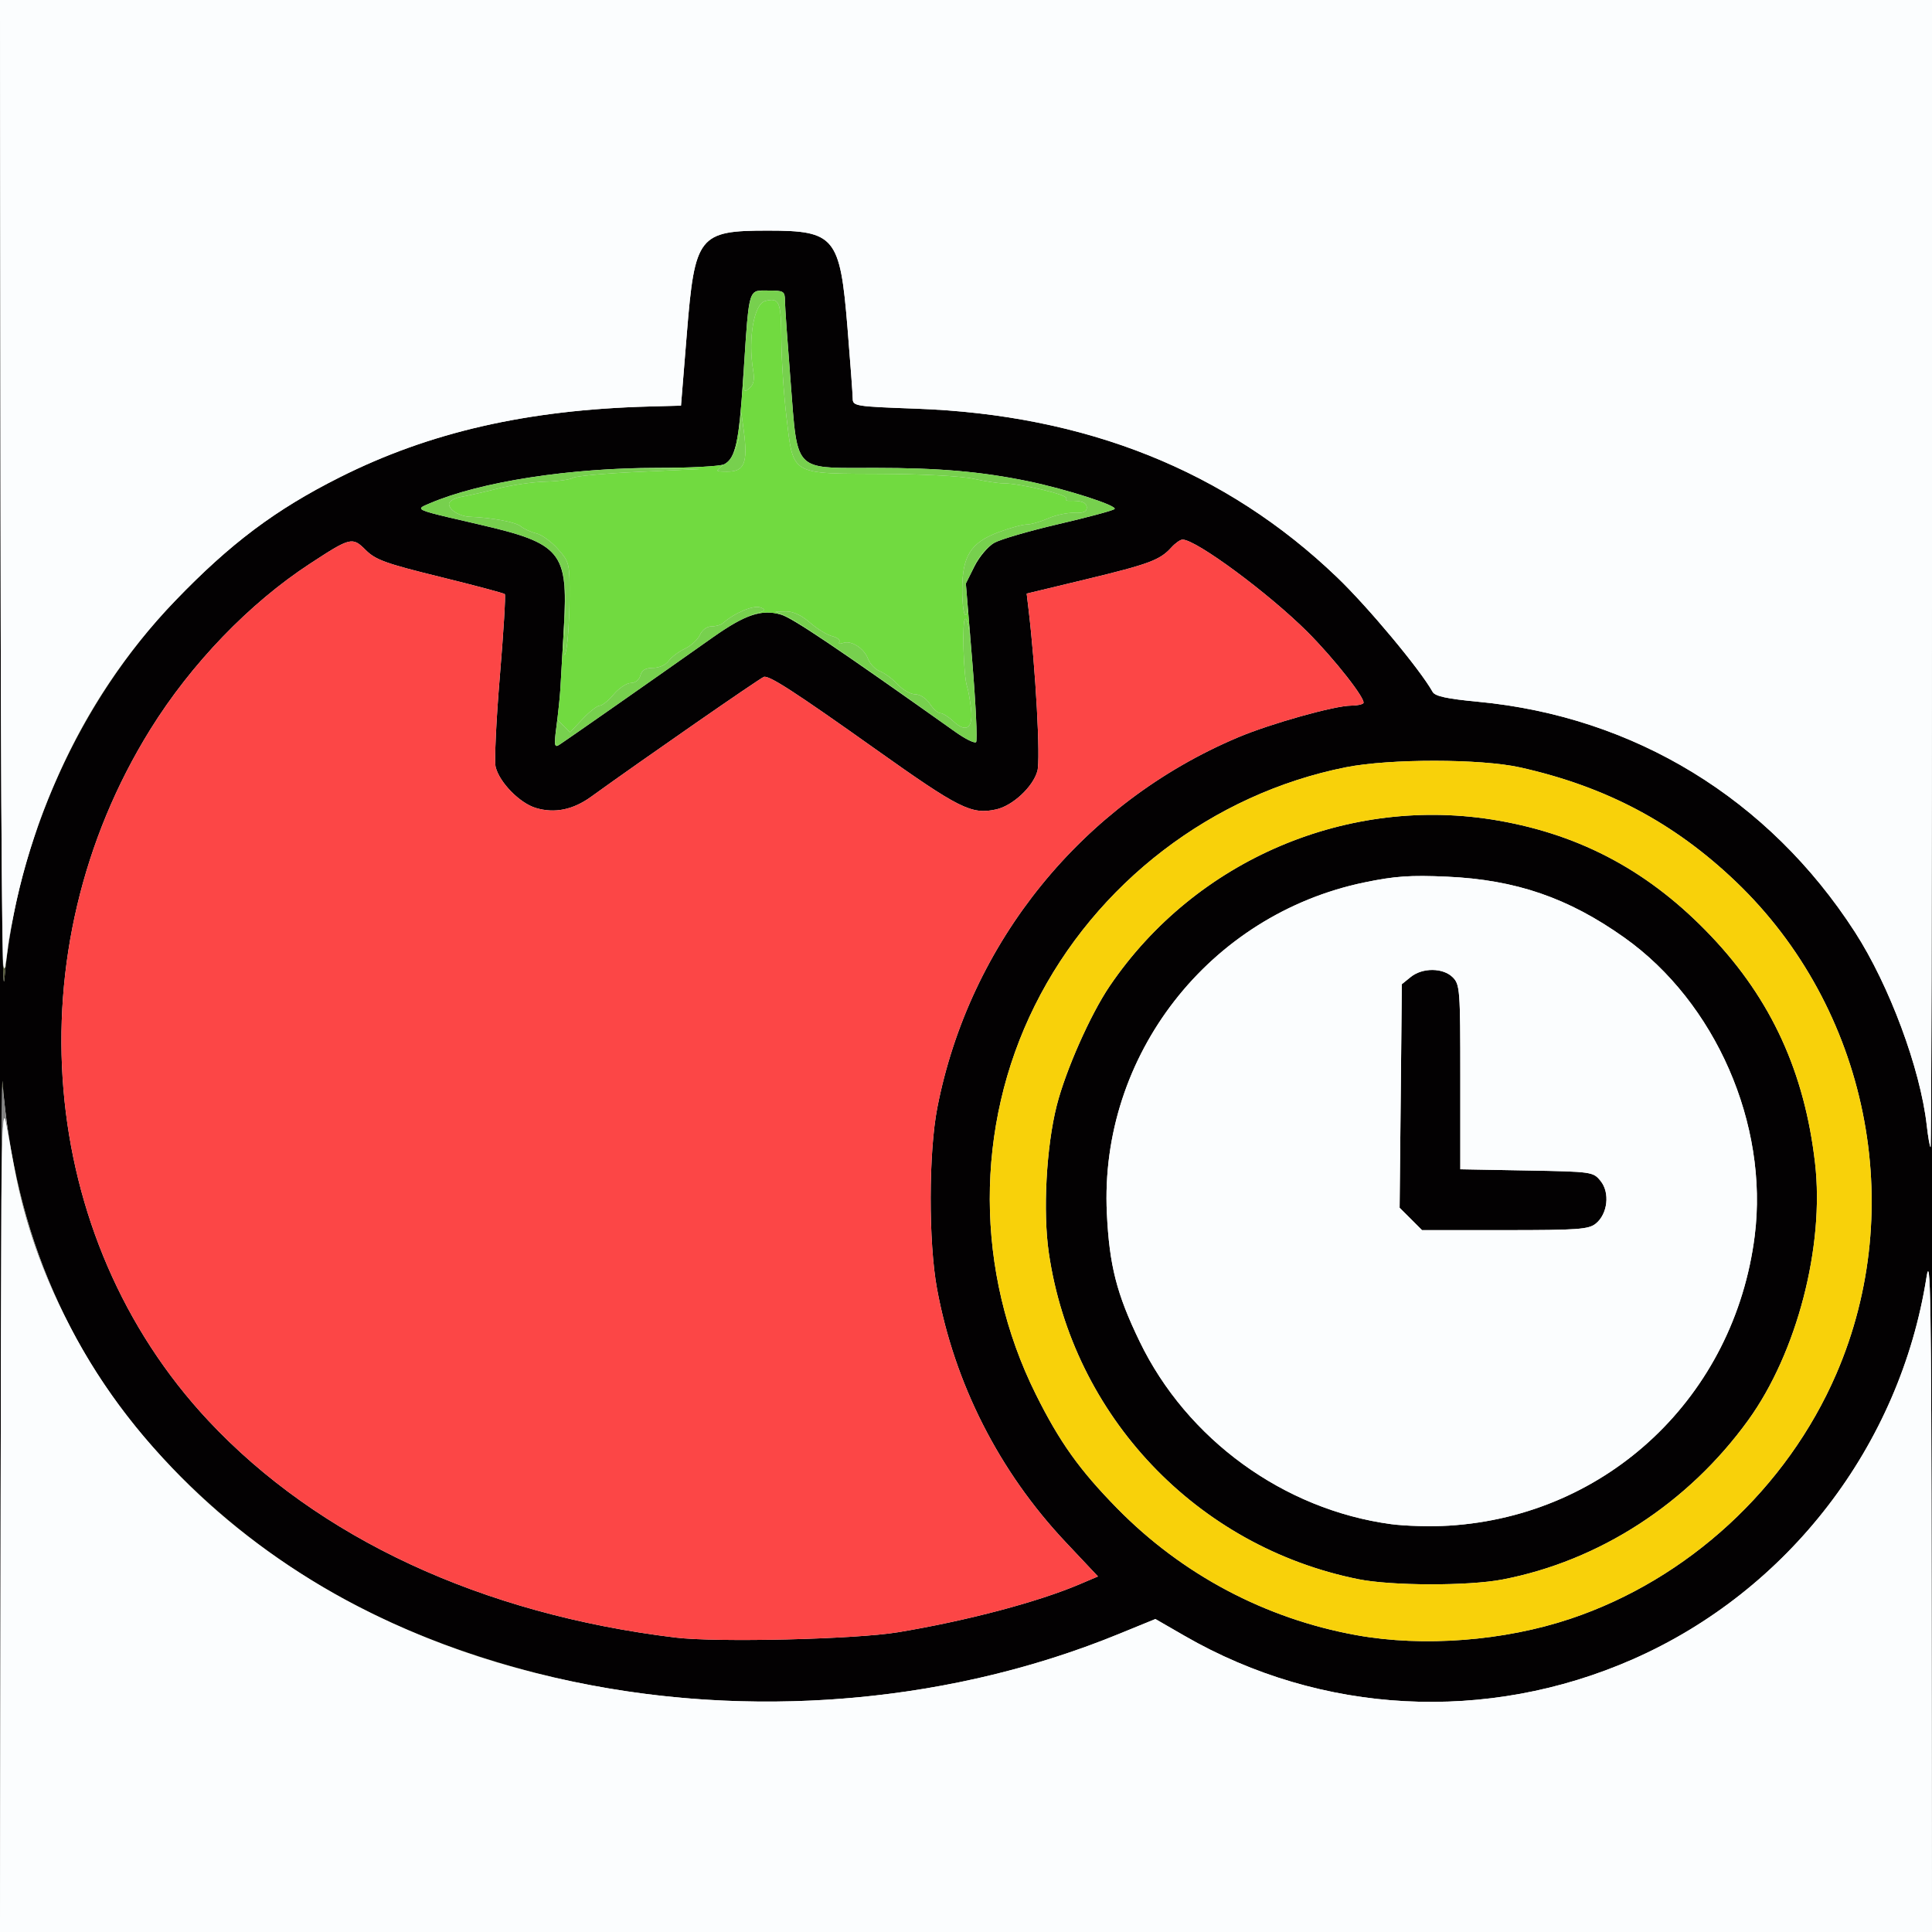
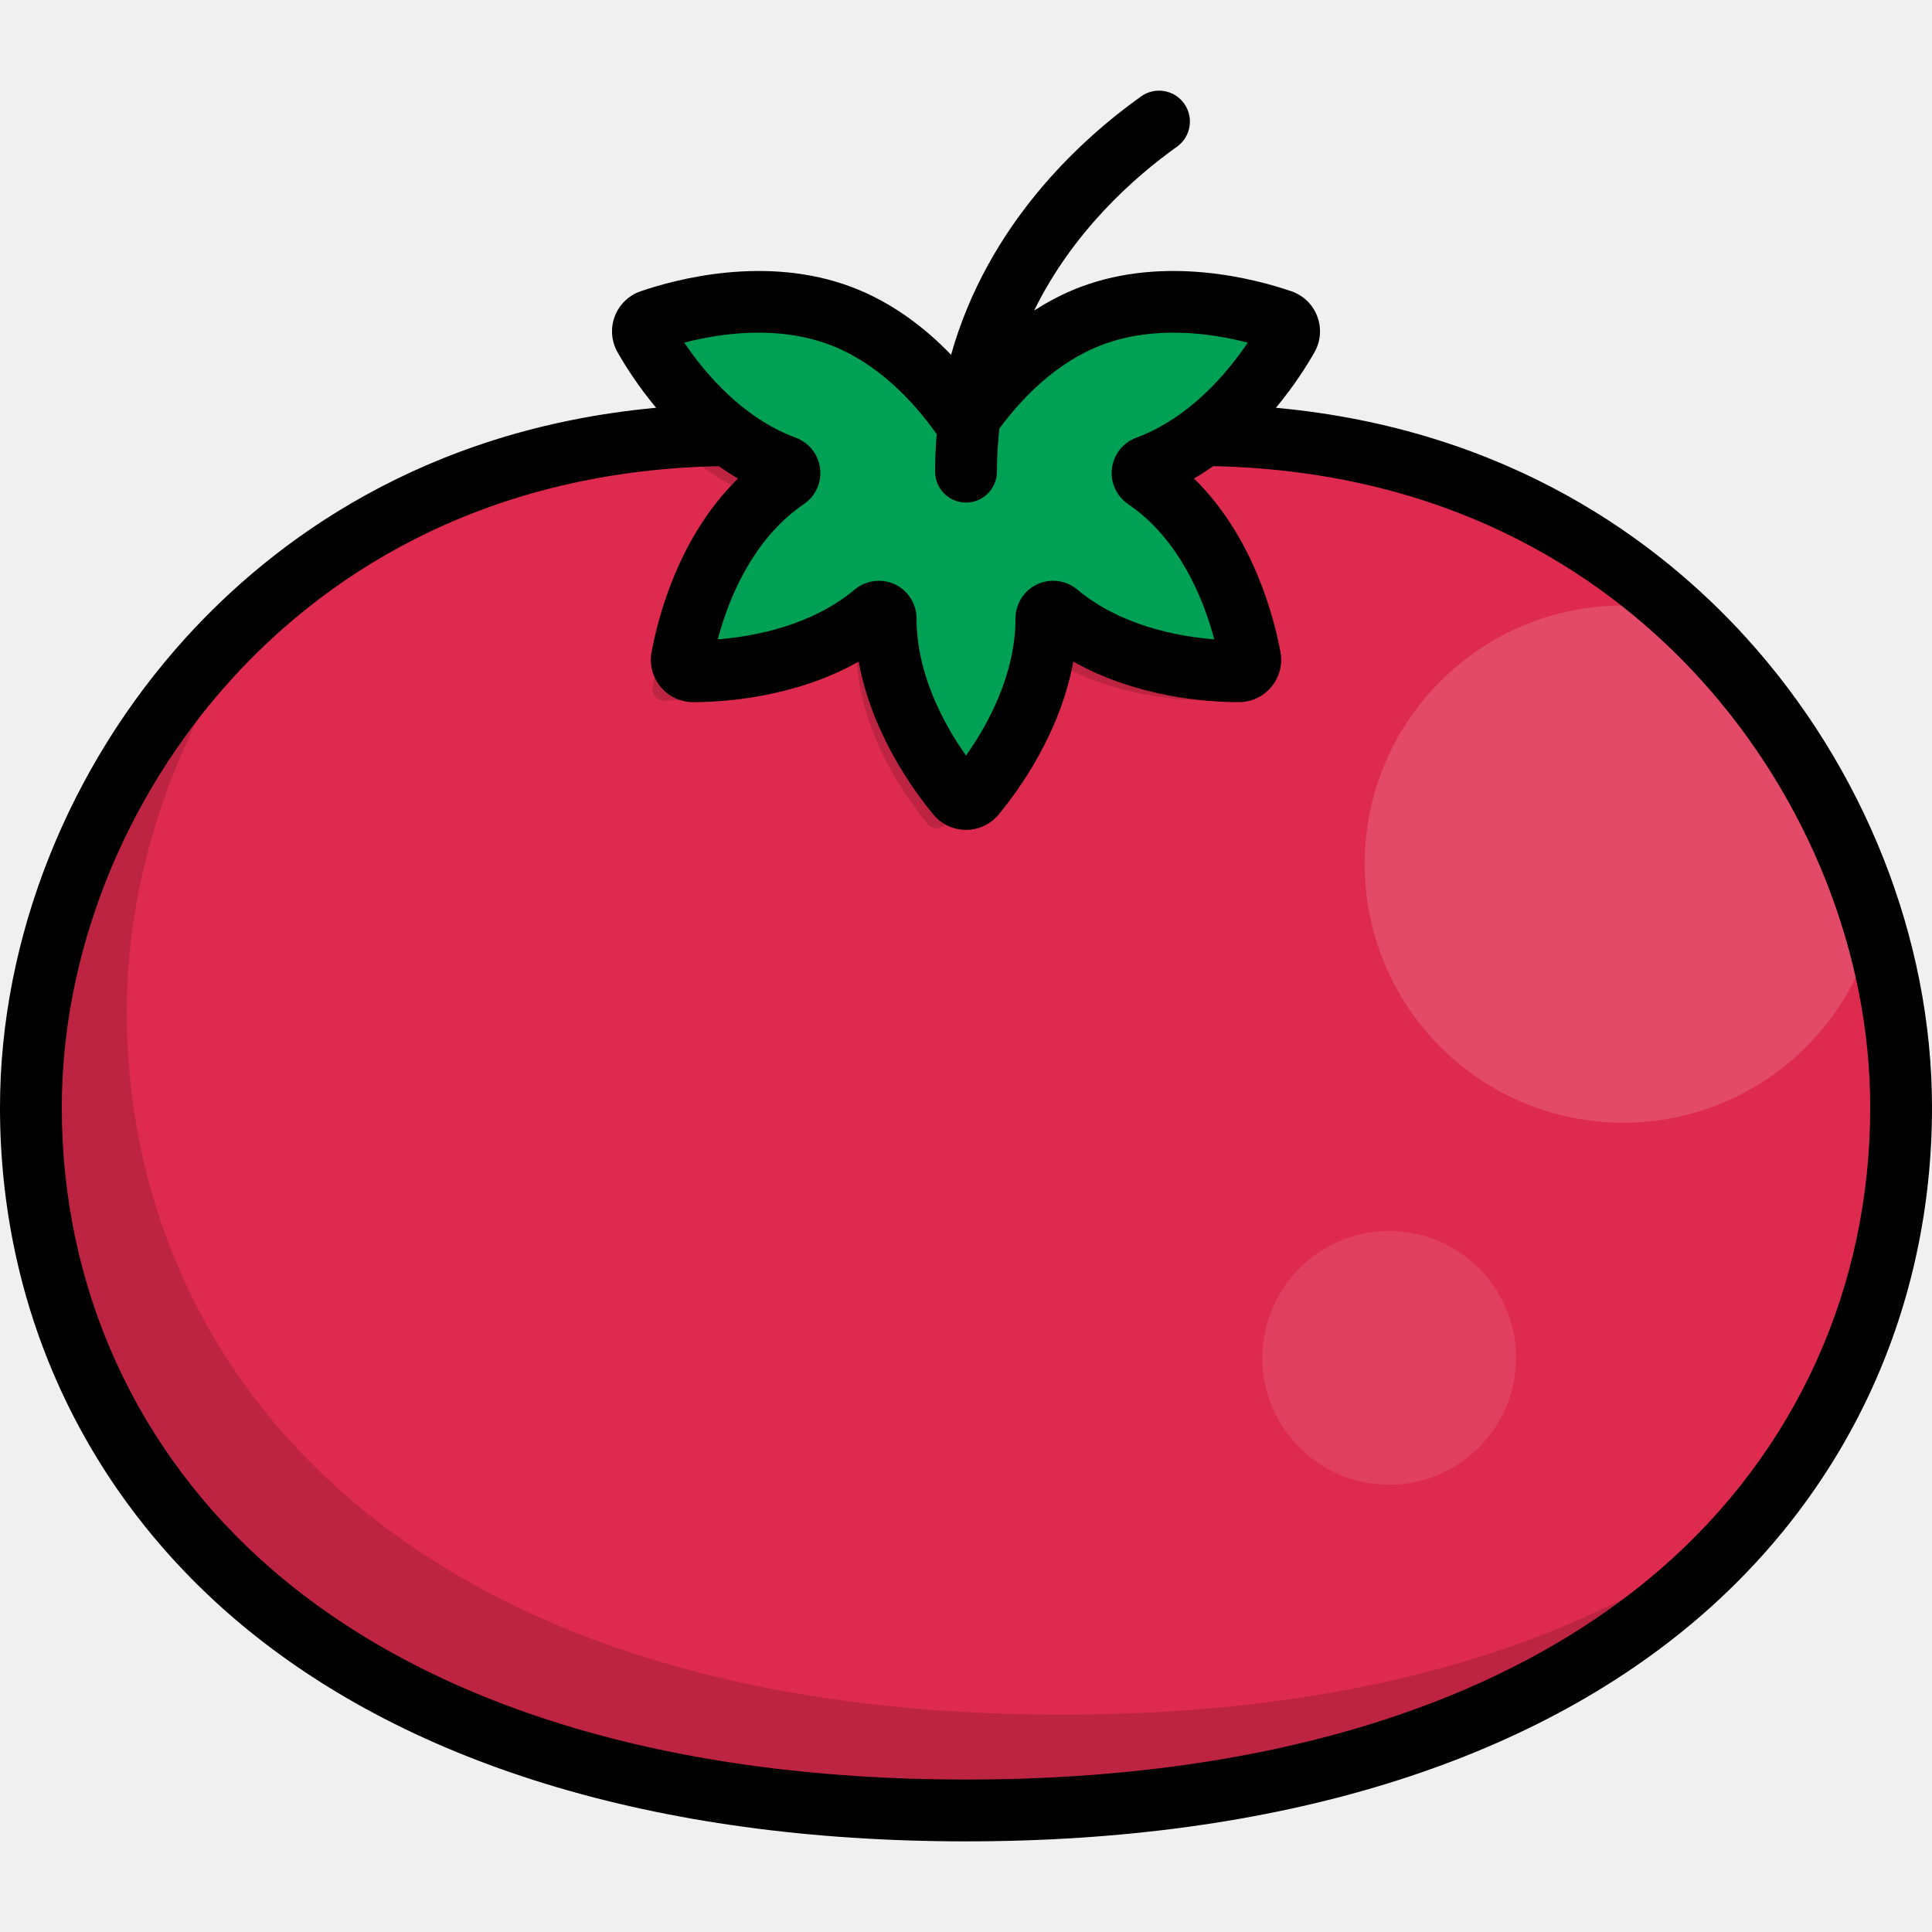
- <svg xmlns="http://www.w3.org/2000/svg" width="512" height="512" viewBox="0 0 512 512">
+ <svg xmlns="http://www.w3.org/2000/svg" height="800px" width="800px" version="1.1" id="Layer_1" viewBox="0 0 512 512" xml:space="preserve">
+   <path style="fill:#DE2A4E;" d="M256,479.793c174.671,0,247.812-91.981,247.812-186.324S416.914,84.975,256,122.646  C95.086,84.975,8.188,199.126,8.188,293.468S81.329,479.793,256,479.793z" />
+   <path style="opacity:0.15;enable-background:new    ;" d="M323.511,182.082c-1.57-8.506-7.095-30.61-23.726-44.48  c-1.301-1.085-2.641-2.089-4.008-3.024c-1.191-0.814-0.937-2.628,0.417-3.129c0.096-0.036,0.191-0.071,0.287-0.107  c9.551-3.613,17.365-9.765,23.407-16.048c-19.788-0.269-41.094,2.015-63.889,7.351c-28.613-6.698-54.871-8.576-78.73-6.638  c5.942,6.03,13.519,11.858,22.708,15.335c0.096,0.036,0.191,0.072,0.287,0.107c1.354,0.501,1.609,2.314,0.417,3.129  c-1.367,0.934-2.706,1.94-4.008,3.024c-16.633,13.87-22.158,35.973-23.727,44.48c-0.344,1.865,1.092,3.587,2.988,3.584  c8.65-0.015,31.387-1.48,48.019-15.35c0.011-0.009,0.022-0.019,0.034-0.027c1.18-0.986,2.945-0.159,2.943,1.378v0.044  c0,21.657,13.437,40.056,18.966,46.709c1.212,1.458,3.454,1.458,4.666,0c5.528-6.654,18.966-25.053,18.966-46.709v-0.044  c-0.002-1.538,1.763-2.363,2.943-1.378c0.011,0.009,0.022,0.019,0.033,0.027c16.633,13.87,39.369,15.335,48.019,15.35  C322.419,185.669,323.856,183.948,323.511,182.082z" />
+   <path style="opacity:0.15;enable-background:new    ;" d="M281.398,454.395c-174.671,0-247.812-91.981-247.812-186.324  c0-37.798,13.962-78.768,41.032-111.887C30.913,191.836,8.188,245.236,8.188,293.468c0,94.343,73.142,186.324,247.812,186.324  c104.555,0,172.719-32.963,210.606-79.656C426.412,432.942,365.746,454.395,281.398,454.395z" />
+   <path style="fill:#00A155;" d="M307.557,129.829c-1.3-1.085-2.64-2.089-4.008-3.024c-1.192-0.814-0.937-2.628,0.417-3.129  c0.096-0.036,0.191-0.071,0.287-0.107c20.255-7.664,32.709-26.742,36.976-34.266c0.936-1.65,0.142-3.747-1.651-4.363  c-8.179-2.817-30.143-8.872-50.398-1.208c-14.782,5.593-25.408,17.264-31.729,26.088c-0.715,0.998-2.183,0.998-2.897,0  c-6.322-8.824-16.948-20.495-31.729-26.088c-20.255-7.664-42.219-1.607-50.398,1.208c-1.794,0.617-2.586,2.714-1.651,4.363  c4.266,7.525,16.72,26.603,36.976,34.266c0.096,0.036,0.191,0.072,0.287,0.107c1.354,0.501,1.609,2.314,0.417,3.129  c-1.367,0.934-2.706,1.94-4.008,3.024c-16.633,13.87-22.158,35.973-23.727,44.48c-0.344,1.865,1.092,3.587,2.988,3.584  c8.65-0.015,31.387-1.48,48.019-15.35c0.011-0.009,0.022-0.019,0.033-0.027c1.18-0.986,2.945-0.159,2.943,1.378  c0,0.014,0,0.028,0,0.044c0,21.657,13.437,40.056,18.964,46.709c1.212,1.458,3.454,1.458,4.666,0  c5.528-6.654,18.966-25.053,18.966-46.709c0-0.014,0-0.028,0-0.044c-0.001-1.538,1.763-2.365,2.943-1.378  c0.011,0.009,0.022,0.019,0.033,0.027c16.633,13.87,39.369,15.334,48.019,15.35c1.896,0.003,3.332-1.718,2.988-3.584  C329.715,165.802,324.19,143.699,307.557,129.829z" />
  <g>
-     <path d="M 510.60 298.15 C510.96,301.37 511.43,304.00 511.63,304.00 C511.83,304.00 512.00,235.60 512.00,152.00 L 512.00 512.00 L 511.90 421.25 C511.82,344.42 511.61,331.73 510.54,338.50 C503.51,383.09 473.93,421.58 432.78,439.70 C394.07,456.73 350.21,454.44 313.91,433.51 L 306.19 429.06 L 296.35 433.08 C248.84,452.51 192.86,456.28 142.36,443.45 C102.86,433.42 71.09,415.51 45.41,388.79 C18.71,361.03 3.76,326.85 0.64,286.50 C0.64,286.45 0.64,286.43 0.63,286.43 C0.47,286.43 0.26,335.48 0.17,397.25 L 0.00 512.00 L 0.00 0.00 L 0.14 134.75 C0.22,219.65 0.60,265.82 1.15,259.56 C4.41,222.50 21.09,185.52 46.40,159.23 C61.05,144.00 73.00,135.04 90.08,126.46 C113.86,114.52 139.75,108.60 171.99,107.73 L 180.47 107.50 L 182.03 88.26 C184.12,62.44 185.17,61.11 203.50,61.11 C221.26,61.11 222.63,62.78 224.59,86.78 C225.34,95.98 225.97,104.44 225.98,105.60 C226.00,107.62 226.61,107.72 242.75,108.30 C287.84,109.93 324.91,124.77 354.32,152.97 C362.55,160.86 376.29,177.34 379.67,183.37 C380.31,184.51 383.46,185.19 391.68,185.97 C433.09,189.88 468.76,211.66 491.57,246.99 C500.70,261.13 508.90,283.18 510.60,298.15 ZM 179.00 433.97 C190.07,435.31 226.76,434.43 238.00,432.56 C256.37,429.50 275.13,424.53 286.23,419.79 L 290.97 417.77 L 282.39 408.66 C264.75,389.92 252.96,366.69 248.32,341.55 C246.04,329.21 246.08,305.49 248.39,293.58 C256.92,249.72 286.92,212.77 328.11,195.40 C336.70,191.77 353.71,187.00 358.04,187.00 C359.48,187.00 360.95,186.72 361.29,186.37 C362.17,185.50 353.71,174.69 346.51,167.49 C336.29,157.27 316.99,143.00 313.39,143.00 C312.79,143.00 311.45,143.95 310.41,145.10 C307.40,148.43 304.51,149.50 287.79,153.53 L 272.08 157.31 L 272.57 161.40 C274.47,177.36 275.78,201.21 274.92,204.33 C273.76,208.52 268.37,213.54 264.00,214.50 C257.45,215.94 254.31,214.37 232.00,198.52 C210.66,183.36 203.74,178.88 202.42,179.39 C201.18,179.87 170.22,201.35 156.63,211.16 C151.84,214.62 146.97,215.61 142.00,214.12 C137.74,212.84 132.39,207.39 131.35,203.27 C130.98,201.79 131.48,190.98 132.46,179.25 C133.44,167.52 134.04,157.70 133.78,157.45 C133.52,157.19 125.80,155.14 116.63,152.88 C102.21,149.34 99.53,148.37 96.91,145.76 C93.38,142.23 92.92,142.34 82.11,149.41 C66.07,159.89 50.64,175.92 39.83,193.32 C3.39,252.00 9.77,327.91 55.21,376.48 C84.36,407.63 127.66,427.74 179.00,433.97 ZM 359.50 433.34 C377.18,436.53 398.59,434.89 416.21,428.98 C447.29,418.57 473.54,394.39 486.63,364.11 C505.77,319.85 495.00,267.06 460.01,233.63 C443.67,218.03 425.57,208.44 402.84,203.37 C392.41,201.05 368.28,201.03 356.69,203.33 C321.28,210.38 290.37,234.06 274.23,266.50 C258.23,298.67 258.33,336.99 274.50,369.50 C280.79,382.14 286.05,389.52 296.05,399.72 C313.28,417.28 335.35,428.98 359.50,433.34 ZM 398.16 418.59 C389.16,420.32 368.81,420.28 360.00,418.51 C317.14,409.91 284.27,375.27 277.95,332.05 C276.35,321.11 277.27,303.95 280.04,293.00 C282.41,283.66 288.97,268.85 294.08,261.32 C316.83,227.79 357.41,210.51 397.12,217.47 C419.36,221.36 437.46,231.20 453.50,248.12 C469.43,264.92 478.25,284.19 481.01,308.25 C483.54,330.27 476.21,358.48 463.32,376.33 C447.37,398.41 423.87,413.65 398.16,418.59 ZM 368.62 403.91 C372.40,404.42 379.33,404.61 384.00,404.31 C426.19,401.69 459.67,369.94 465.02,327.50 C468.74,297.94 454.62,265.63 430.50,248.50 C415.65,237.94 401.72,233.15 383.50,232.33 C373.74,231.89 369.65,232.18 361.59,233.85 C320.42,242.39 291.32,279.76 293.33,321.50 C293.99,335.36 295.92,342.90 302.01,355.50 C314.54,381.43 340.17,400.06 368.62,403.91 ZM 147.48 192.41 C146.82,197.36 146.92,198.17 148.09,197.45 C149.42,196.64 172.58,180.44 188.81,168.97 C197.53,162.81 201.90,161.35 207.03,162.89 C210.09,163.81 221.94,171.78 253.23,194.00 C255.84,195.85 258.28,197.05 258.67,196.67 C259.05,196.28 258.60,186.67 257.66,175.30 L 255.96 154.64 L 258.23 150.09 C259.49,147.57 261.84,144.78 263.50,143.85 C265.15,142.92 272.80,140.69 280.50,138.90 C288.20,137.11 294.89,135.31 295.36,134.91 C296.36,134.06 282.60,129.63 272.50,127.54 C260.03,124.97 248.89,124.00 231.95,124.00 C230.68,124.00 229.48,124.01 228.36,124.01 C220.15,124.04 215.88,124.06 213.50,121.95 C210.60,119.38 210.51,113.64 209.50,100.91 C208.70,90.79 208.03,81.26 208.02,79.75 C208.00,77.16 207.73,77.00 203.55,77.00 C203.29,77.00 203.04,77.00 202.81,76.99 C201.67,76.98 200.82,76.97 200.18,77.32 C198.25,78.38 198.11,82.70 196.97,100.00 C195.85,117.23 194.92,121.43 191.93,123.04 C190.94,123.57 182.92,124.00 174.12,124.00 C150.92,124.00 127.26,127.68 114.00,133.35 C112.60,133.95 111.60,134.32 111.59,134.71 C111.58,135.43 114.94,136.21 125.33,138.60 C125.97,138.75 126.63,138.91 127.33,139.07 C148.63,143.99 150.58,146.35 149.46,165.85 C149.06,172.77 148.63,180.25 148.51,182.47 C148.38,184.69 147.92,189.16 147.48,192.41 ZM 422.92 324.25 C421.02,325.80 418.25,326.00 398.81,326.00 L 376.85 326.00 L 373.88 323.03 L 370.91 320.07 L 371.21 290.44 L 371.50 260.82 L 373.86 258.91 C376.97,256.39 382.44,256.44 385.00,259.00 C386.89,260.89 387.00,262.33 387.00,285.44 L 387.00 309.87 L 404.59 310.19 C421.93,310.50 422.21,310.54 424.18,312.98 C426.69,316.07 426.06,321.69 422.92,324.25 Z" fill="rgb(3,1,2)" />
-     <path d="M 41.20 384.25 C42.57,385.79 43.97,387.30 45.41,388.79 C71.09,415.51 102.86,433.42 142.36,443.45 C147.09,444.65 151.88,445.71 156.70,446.62 C129.78,441.61 104.23,432.20 82.15,418.54 C66.42,408.81 52.68,397.25 41.20,384.25 ZM 11.51 214.98 C19.42,193.90 31.17,175.05 46.40,159.23 C31.41,174.80 19.45,194.12 11.51,214.98 ZM 0.74 253.16 C0.94,257.63 1.21,257.40 1.57,254.74 C1.83,252.85 2.11,250.97 2.42,249.10 C1.88,252.58 1.46,256.07 1.15,259.56 C1.00,261.28 0.86,259.05 0.74,253.16 ZM 2.74 303.65 C4.91,316.45 8.39,328.56 13.16,339.98 C8.26,328.39 4.75,316.23 2.74,303.65 ZM 0.56 289.53 C0.58,287.50 0.61,286.43 0.63,286.43 C0.64,286.43 0.64,286.45 0.64,286.50 C0.77,288.15 0.92,289.80 1.09,291.43 C0.88,289.83 0.71,288.59 0.63,288.00 C0.62,287.98 0.62,287.97 0.62,287.97 C0.60,287.97 0.58,288.50 0.56,289.53 Z" fill="rgb(74,78,47)" />
-     <path d="M 149.67 164.91 C149.29,172.76 149.40,175.21 150.00,172.50 C150.49,170.30 150.91,164.13 150.94,158.78 C151.00,149.30 150.93,148.98 147.89,145.53 C146.18,143.58 143.59,141.70 142.14,141.36 C140.69,141.01 138.82,140.16 138.00,139.47 C136.68,138.36 130.24,137.16 124.59,136.96 C121.84,136.87 119.00,135.15 119.00,133.57 C119.00,132.82 120.45,131.97 122.25,131.67 C124.04,131.36 128.43,130.37 132.00,129.46 C135.57,128.54 141.20,127.73 144.50,127.64 C147.80,127.56 151.10,127.11 151.84,126.63 C152.58,126.15 160.46,125.44 169.34,125.04 L 185.50 124.31 L 171.80 124.16 C168.00,124.11 164.07,124.21 160.10,124.44 C164.73,124.15 169.43,124.00 174.12,124.00 C182.61,124.00 190.36,123.60 191.79,123.10 C191.74,123.14 191.69,123.18 191.63,123.23 C189.51,124.95 189.51,124.96 192.71,124.98 C197.26,125.01 198.21,122.71 197.13,114.31 C196.31,107.91 196.25,107.79 196.13,112.32 C196.03,115.82 195.49,118.30 194.27,120.30 C195.54,117.33 196.21,111.64 196.97,100.00 C197.21,96.35 197.41,93.28 197.58,90.69 C197.53,91.57 197.47,92.50 197.41,93.48 C196.77,103.81 196.83,104.38 198.45,103.04 C199.74,101.97 200.02,100.72 199.58,98.06 C198.20,89.80 199.81,80.54 202.76,79.78 C206.54,78.80 207.00,79.88 207.06,89.83 C207.09,95.15 207.69,104.36 208.40,110.31 C209.21,117.16 209.48,120.92 211.49,122.99 C213.95,125.52 218.99,125.53 230.75,125.57 C231.56,125.57 232.40,125.57 233.28,125.58 C244.45,125.62 254.80,126.17 258.00,126.88 C261.02,127.55 264.62,128.10 266.00,128.09 C270.07,128.07 283.04,131.13 282.51,131.99 C282.24,132.42 282.58,132.75 283.26,132.73 C286.61,132.61 288.00,133.14 288.00,134.53 C288.00,135.62 287.07,136.02 284.75,135.91 C282.96,135.82 279.83,136.48 277.78,137.37 C275.74,138.27 273.17,139.00 272.07,139.00 C270.97,139.00 267.60,139.92 264.59,141.05 C257.22,143.81 255.00,147.36 255.00,156.37 C255.00,160.02 255.39,163.00 255.88,163.00 C256.27,163.00 256.47,161.73 256.40,159.99 L 257.26 170.45 C256.76,165.76 256.32,164.00 255.81,164.00 C254.89,164.00 255.31,179.23 256.30,182.00 C256.59,182.82 257.06,185.44 257.33,187.81 C257.93,193.03 256.06,194.35 252.63,191.13 C251.39,189.96 249.85,189.00 249.21,189.00 C248.57,189.00 247.31,187.88 246.41,186.50 C245.48,185.08 243.81,184.00 242.56,184.00 C241.34,184.00 239.26,182.83 237.92,181.39 C236.59,179.96 234.48,178.39 233.23,177.91 C231.98,177.43 230.54,175.93 230.03,174.58 C228.95,171.74 225.51,169.59 223.37,170.41 C222.56,170.72 222.14,170.58 222.44,170.10 C222.74,169.61 221.87,168.93 220.51,168.59 C219.15,168.25 216.51,166.63 214.64,164.99 C212.50,163.11 210.17,162.01 208.37,162.04 L 205.50 162.08 L 208.80 163.51 C211.56,164.71 232.28,178.90 248.66,190.76 C220.77,171.00 209.94,163.76 207.03,162.89 C203.91,161.96 201.07,162.13 197.37,163.79 C198.37,163.30 199.22,162.94 199.81,162.77 C202.97,161.89 203.21,161.63 201.50,160.98 C199.68,160.30 194.67,162.41 191.55,165.16 C191.03,165.62 189.67,166.00 188.54,166.00 C187.36,166.00 186.05,166.96 185.49,168.25 C184.94,169.48 183.15,171.13 181.50,171.91 C179.85,172.69 177.91,174.15 177.19,175.16 C176.45,176.20 174.66,177.00 173.06,177.00 C171.07,177.00 170.08,177.60 169.71,179.00 C169.41,180.16 168.35,181.00 167.18,181.00 C166.08,181.00 164.04,182.35 162.65,184.00 C161.27,185.65 159.59,187.00 158.93,187.00 C158.27,187.00 156.24,188.59 154.40,190.53 L 151.07 194.07 L 147.70 190.70 C148.06,187.73 148.40,184.32 148.51,182.47 C148.63,180.25 149.06,172.77 149.46,165.85 C149.95,157.29 149.85,152.04 147.79,148.41 C149.85,151.92 150.05,156.93 149.67,164.91 ZM 257.47 151.62 C258.71,148.42 260.81,145.52 263.20,144.03 C261.57,145.11 259.41,147.72 258.23,150.09 ZM 147.08 196.08 C147.23,197.38 147.57,197.74 148.19,197.39 C148.15,197.41 148.12,197.43 148.09,197.45 C147.31,197.93 147.00,197.73 147.08,196.08 ZM 140.09 126.59 C129.82,128.22 120.48,130.58 114.00,133.35 C120.58,130.54 129.72,128.21 140.09,126.59 ZM 199.69 77.70 C199.84,77.54 200.00,77.42 200.18,77.32 C200.82,76.97 201.67,76.98 202.81,76.99 C203.03,77.00 203.27,77.00 203.51,77.00 C203.45,77.00 203.38,77.00 203.32,77.00 C201.80,77.00 200.75,77.00 200.00,77.47 C199.89,77.54 199.79,77.61 199.69,77.70 ZM 258.80 195.63 C258.78,196.24 258.74,196.60 258.67,196.67 C258.64,196.69 258.60,196.71 258.56,196.72 C258.66,196.50 258.74,196.13 258.80,195.63 ZM 166.09 184.95 C173.52,179.74 181.98,173.80 188.81,168.97 C181.76,173.95 173.40,179.83 166.09,184.95 Z" fill="rgb(113,218,64)" />
-     <path d="M 257.47 151.62 L 255.96 154.64 L 256.40 159.99 C256.47,161.73 256.27,163.00 255.88,163.00 C255.39,163.00 255.00,160.02 255.00,156.37 C255.00,147.36 257.22,143.81 264.59,141.05 C267.60,139.92 270.97,139.00 272.07,139.00 C273.17,139.00 275.74,138.27 277.78,137.37 C279.83,136.48 282.96,135.82 284.75,135.91 C287.07,136.02 288.00,135.62 288.00,134.53 C288.00,133.14 286.61,132.61 283.26,132.73 C282.58,132.75 282.24,132.42 282.51,131.99 C283.04,131.13 270.07,128.07 266.00,128.09 C264.62,128.10 261.02,127.55 258.00,126.88 C254.80,126.17 244.45,125.62 233.28,125.58 C232.40,125.57 231.56,125.57 230.75,125.57 C218.99,125.53 213.95,125.52 211.49,122.99 C209.48,120.92 209.21,117.16 208.40,110.31 C207.69,104.36 207.09,95.15 207.06,89.83 C207.00,79.88 206.54,78.80 202.76,79.78 C199.81,80.54 198.20,89.80 199.58,98.06 C200.02,100.72 199.74,101.97 198.45,103.04 C196.83,104.38 196.77,103.81 197.41,93.48 C197.47,92.50 197.53,91.57 197.58,90.69 C198.17,82.15 198.56,78.91 199.69,77.70 C199.79,77.61 199.89,77.54 200.00,77.47 C200.75,77.00 201.80,77.00 203.32,77.00 C203.38,77.00 203.45,77.00 203.51,77.00 L 203.55 77.00 C207.73,77.00 208.00,77.16 208.02,79.75 C208.03,81.26 208.70,90.79 209.50,100.91 C210.51,113.64 210.60,119.38 213.50,121.95 C215.88,124.06 220.15,124.04 228.36,124.01 C229.48,124.01 230.68,124.00 231.95,124.00 C248.89,124.00 260.03,124.97 272.50,127.54 C282.60,129.63 296.36,134.06 295.36,134.91 C294.89,135.31 288.20,137.11 280.50,138.90 C272.80,140.69 265.15,142.92 263.50,143.85 C263.40,143.90 263.30,143.96 263.20,144.03 C260.81,145.52 258.71,148.42 257.47,151.62 ZM 149.67 164.91 C150.05,156.93 149.85,151.92 147.79,148.41 C145.14,143.78 139.28,141.83 127.33,139.07 C126.63,138.91 125.97,138.75 125.33,138.60 C114.94,136.21 111.58,135.43 111.59,134.71 C111.60,134.32 112.60,133.95 114.00,133.35 C120.48,130.58 129.82,128.22 140.09,126.59 L 140.09 126.59 C146.40,125.60 153.17,124.86 160.10,124.44 C164.07,124.21 168.00,124.11 171.80,124.16 L 185.50 124.31 L 169.34 125.04 C160.46,125.44 152.58,126.15 151.84,126.63 C151.10,127.11 147.80,127.56 144.50,127.64 C141.20,127.73 135.57,128.54 132.00,129.46 C128.43,130.37 124.04,131.36 122.25,131.67 C120.45,131.97 119.00,132.82 119.00,133.57 C119.00,135.15 121.84,136.87 124.59,136.96 C130.24,137.16 136.68,138.36 138.00,139.47 C138.82,140.16 140.69,141.01 142.14,141.36 C143.59,141.70 146.18,143.58 147.89,145.53 C150.93,148.98 151.00,149.30 150.94,158.78 C150.91,164.13 150.49,170.30 150.00,172.50 C149.40,175.21 149.29,172.76 149.67,164.91 ZM 258.80 195.63 C258.74,196.13 258.66,196.50 258.56,196.72 C257.94,196.88 255.66,195.72 253.23,194.00 C251.66,192.89 250.14,191.80 248.66,190.76 C232.28,178.90 211.56,164.71 208.80,163.51 L 205.50 162.08 L 208.37 162.04 C210.17,162.01 212.50,163.11 214.64,164.99 C216.51,166.63 219.15,168.25 220.51,168.59 C221.87,168.93 222.74,169.61 222.44,170.10 C222.14,170.58 222.56,170.72 223.37,170.41 C225.51,169.59 228.95,171.74 230.03,174.58 C230.54,175.93 231.98,177.43 233.23,177.91 C234.48,178.39 236.59,179.96 237.92,181.39 C239.26,182.83 241.34,184.00 242.56,184.00 C243.81,184.00 245.48,185.08 246.41,186.50 C247.31,187.88 248.57,189.00 249.21,189.00 C249.85,189.00 251.39,189.96 252.63,191.13 C256.06,194.35 257.93,193.03 257.33,187.81 C257.06,185.44 256.59,182.82 256.30,182.00 C255.31,179.23 254.89,164.00 255.81,164.00 C256.32,164.00 256.76,165.76 257.26,170.45 L 257.26 170.45 L 257.66 175.30 C258.43,184.65 258.88,192.81 258.80,195.63 ZM 147.48 192.41 C147.56,191.87 147.63,191.29 147.70,190.70 L 151.07 194.07 L 154.40 190.53 C156.24,188.59 158.27,187.00 158.93,187.00 C159.59,187.00 161.27,185.65 162.65,184.00 C164.04,182.35 166.08,181.00 167.18,181.00 C168.35,181.00 169.41,180.16 169.71,179.00 C170.08,177.60 171.07,177.00 173.06,177.00 C174.66,177.00 176.45,176.20 177.19,175.16 C177.91,174.15 179.85,172.69 181.50,171.91 C183.15,171.13 184.94,169.48 185.49,168.25 C186.05,166.96 187.36,166.00 188.54,166.00 C189.67,166.00 191.03,165.62 191.55,165.16 C194.67,162.41 199.68,160.30 201.50,160.98 C203.21,161.63 202.97,161.89 199.81,162.77 C199.22,162.94 198.37,163.30 197.37,163.79 C194.98,164.86 192.23,166.56 188.81,168.97 C181.77,173.95 173.42,179.81 166.12,184.93 L 166.09 184.95 C156.90,191.38 149.37,196.62 148.19,197.39 C147.57,197.74 147.23,197.38 147.08,196.08 C147.12,195.25 147.26,194.06 147.48,192.41 ZM 191.93 123.04 C192.90,122.52 193.66,121.72 194.27,120.30 C195.49,118.30 196.03,115.82 196.13,112.32 C196.25,107.79 196.31,107.91 197.13,114.31 C198.21,122.71 197.26,125.01 192.71,124.98 C189.51,124.96 189.51,124.95 191.63,123.23 C191.69,123.18 191.74,123.14 191.79,123.10 C191.85,123.08 191.89,123.06 191.93,123.04 Z" fill="rgb(119,208,78)" />
-     <path d="M 2.74 303.65 C2.85,304.34 2.97,305.04 3.09,305.73 L 1.55 297.50 C0.91,294.12 0.57,297.52 0.37,318.26 C0.43,304.40 0.50,294.31 0.56,289.53 C0.58,288.50 0.60,287.97 0.62,287.97 C0.62,287.97 0.62,287.98 0.63,288.00 C0.71,288.59 0.88,289.83 1.09,291.43 C1.51,295.57 2.06,299.65 2.74,303.65 ZM 3.89 310.02 C5.98,320.35 9.09,330.36 13.16,339.98 C14.62,343.46 16.19,346.88 17.89,350.23 C11.27,337.48 6.53,324.10 3.98,310.50 ZM 1.91 252.34 C2.02,250.48 2.60,247.19 3.44,243.26 C3.07,245.21 2.73,247.15 2.42,249.10 C2.25,250.18 2.08,251.26 1.91,252.34 ZM 0.35 212.26 C0.47,232.57 0.62,247.49 0.79,254.16 C0.77,253.86 0.75,253.52 0.74,253.16 C0.58,245.51 0.45,231.67 0.35,212.26 ZM 9.09 221.76 C9.65,219.99 10.19,218.38 10.70,217.00 C11.91,213.74 13.19,210.54 14.56,207.41 C13.48,209.90 12.47,212.42 11.51,214.98 C10.66,217.22 9.85,219.48 9.09,221.76 Z" fill="rgb(131,131,131)" />
-     <path d="M 359.50 433.34 C335.35,428.98 313.28,417.28 296.05,399.72 C286.05,389.52 280.79,382.14 274.50,369.50 C258.33,336.99 258.23,298.67 274.23,266.50 C290.37,234.06 321.28,210.38 356.69,203.33 C368.28,201.03 392.41,201.05 402.84,203.37 C425.57,208.44 443.67,218.03 460.01,233.63 C495.00,267.06 505.77,319.85 486.63,364.11 C473.54,394.39 447.29,418.57 416.21,428.98 C398.59,434.89 377.18,436.53 359.50,433.34 ZM 398.16 418.59 C423.87,413.65 447.37,398.41 463.32,376.33 C476.21,358.48 483.54,330.27 481.01,308.25 C478.25,284.19 469.43,264.92 453.50,248.12 C437.46,231.20 419.36,221.36 397.12,217.47 C357.41,210.51 316.83,227.79 294.08,261.32 C288.97,268.85 282.41,283.66 280.04,293.00 C277.27,303.95 276.35,321.11 277.95,332.05 C284.27,375.27 317.14,409.91 360.00,418.51 C368.81,420.28 389.16,420.32 398.16,418.59 Z" fill="rgb(248,209,10)" />
-     <path d="M 510.60 298.15 C508.90,283.18 500.70,261.13 491.57,246.99 C468.76,211.66 433.09,189.88 391.68,185.97 C383.46,185.19 380.31,184.51 379.67,183.37 C376.29,177.34 362.55,160.86 354.32,152.97 C324.91,124.77 287.84,109.93 242.75,108.30 C226.61,107.72 226.00,107.62 225.98,105.60 C225.97,104.44 225.34,95.98 224.59,86.78 C222.63,62.78 221.26,61.11 203.50,61.11 C185.17,61.11 184.12,62.44 182.03,88.26 L 180.47 107.50 L 171.99 107.73 C139.75,108.60 113.86,114.52 90.08,126.46 C73.00,135.04 61.05,144.00 46.40,159.23 C33.02,173.13 22.32,189.37 14.56,207.41 L 14.56 207.41 C13.19,210.54 11.91,213.74 10.70,217.00 C10.19,218.38 9.65,219.99 9.09,221.76 C6.74,228.81 4.84,236.00 3.44,243.26 C2.60,247.19 2.02,250.48 1.91,252.34 C1.79,253.14 1.68,253.94 1.57,254.74 C1.24,257.18 0.98,257.58 0.79,254.16 C0.62,247.49 0.47,232.57 0.35,212.26 C0.24,192.16 0.17,166.10 0.14,134.75 L 0.00 0.00 L 512.00 0.00 L 512.00 152.00 C512.00,235.60 511.83,304.00 511.63,304.00 C511.43,304.00 510.96,301.37 510.60,298.15 ZM 0.17 397.25 C0.21,366.15 0.29,338.28 0.37,318.26 C0.57,297.52 0.91,294.12 1.55,297.50 L 3.09 305.73 C3.34,307.16 3.61,308.60 3.89,310.02 L 3.98 310.50 C6.53,324.10 11.27,337.48 17.89,350.23 C24.06,362.43 31.83,373.78 41.20,384.25 C52.68,397.25 66.42,408.81 82.15,418.54 C104.23,432.20 129.78,441.61 156.70,446.62 C203.28,455.43 253.29,450.69 296.35,433.08 L 306.19 429.06 L 313.91 433.51 C350.21,454.44 394.07,456.73 432.78,439.70 C473.93,421.58 503.51,383.09 510.54,338.50 C511.61,331.73 511.82,344.42 511.90,421.25 L 512.00 512.00 L 0.00 512.00 ZM 368.62 403.91 C340.17,400.06 314.54,381.43 302.01,355.50 C295.92,342.90 293.99,335.36 293.33,321.50 C291.32,279.76 320.42,242.39 361.59,233.85 C369.65,232.18 373.74,231.89 383.50,232.33 C401.72,233.15 415.65,237.94 430.50,248.50 C454.62,265.63 468.74,297.94 465.02,327.50 C459.67,369.94 426.19,401.69 384.00,404.31 C379.33,404.61 372.40,404.42 368.62,403.91 ZM 422.92 324.25 C426.06,321.69 426.69,316.07 424.18,312.98 C422.21,310.54 421.93,310.50 404.59,310.19 L 387.00 309.87 L 387.00 285.44 C387.00,262.33 386.89,260.89 385.00,259.00 C382.44,256.44 376.97,256.39 373.86,258.91 L 371.50 260.82 L 371.21 290.44 L 370.91 320.07 L 373.88 323.03 L 376.85 326.00 L 398.81 326.00 C418.25,326.00 421.02,325.80 422.92,324.25 Z" fill="rgb(251,253,254)" />
-     <path d="M 179.00 433.97 C127.66,427.74 84.36,407.63 55.21,376.48 C9.77,327.91 3.39,252.00 39.83,193.32 C50.64,175.92 66.07,159.89 82.11,149.41 C92.92,142.34 93.38,142.23 96.91,145.76 C99.53,148.37 102.21,149.34 116.63,152.88 C125.80,155.14 133.52,157.19 133.78,157.45 C134.04,157.70 133.44,167.52 132.46,179.25 C131.48,190.98 130.98,201.79 131.35,203.27 C132.39,207.39 137.74,212.84 142.00,214.12 C146.97,215.61 151.84,214.62 156.63,211.16 C170.22,201.35 201.18,179.87 202.42,179.39 C203.74,178.88 210.66,183.36 232.00,198.52 C254.31,214.37 257.45,215.94 264.00,214.50 C268.37,213.54 273.76,208.52 274.92,204.33 C275.78,201.21 274.47,177.36 272.57,161.40 L 272.08 157.31 L 287.79 153.53 C304.51,149.50 307.40,148.43 310.41,145.10 C311.45,143.95 312.79,143.00 313.39,143.00 C316.99,143.00 336.29,157.27 346.51,167.49 C353.71,174.69 362.17,185.50 361.29,186.37 C360.95,186.72 359.48,187.00 358.04,187.00 C353.71,187.00 336.70,191.77 328.11,195.40 C286.92,212.77 256.92,249.72 248.39,293.58 C246.08,305.49 246.04,329.21 248.32,341.55 C252.96,366.69 264.75,389.92 282.39,408.66 L 290.97 417.77 L 286.23 419.79 C275.13,424.53 256.37,429.50 238.00,432.56 C226.76,434.43 190.07,435.31 179.00,433.97 Z" fill="rgb(252,70,70)" />
+     <path style="opacity:0.15;fill:#FFFFFF;enable-background:new    ;" d="M444.017,161.856c-4.466-0.915-9.09-1.396-13.827-1.396   c-37.85,0-68.535,30.684-68.535,68.535s30.685,68.535,68.535,68.535c32.106,0,59.046-22.081,66.487-51.882   C487.595,214.982,469.912,185.198,444.017,161.856z" />
+     <circle style="opacity:0.1;fill:#FFFFFF;enable-background:new    ;" cx="368.144" cy="359.847" r="33.615" />
  </g>
+   <path d="M462.635,168.859c-22.987-25.28-62.66-55.089-124.506-60.794c4.851-5.83,8.272-11.279,10.227-14.727  c1.65-2.91,1.916-6.374,0.731-9.505c-1.184-3.13-3.678-5.549-6.841-6.637c-9.276-3.195-33.3-9.699-55.961-1.124  c-4.422,1.674-8.494,3.816-12.232,6.236c10.305-21.01,26.52-35.342,37.858-43.435c3.68-2.627,4.534-7.74,1.907-11.42  c-2.627-3.681-7.741-4.534-11.421-1.907c-16.027,11.441-40.582,33.842-50.352,68.473c-6.731-6.979-15.498-13.85-26.322-17.946  c-22.659-8.572-46.684-2.07-55.961,1.124c-3.164,1.089-5.658,3.51-6.841,6.641c-1.184,3.131-0.917,6.596,0.734,9.504  c1.954,3.446,5.372,8.895,10.224,14.724c-61.849,5.704-101.522,35.514-124.51,60.794C17.993,203.358,0,248.777,0,293.468  c0,52.643,21.745,100.489,61.229,134.726C106.333,467.306,173.685,487.98,256,487.98s149.667-20.674,194.771-59.785  C490.255,393.958,512,346.111,512,293.468C512,248.778,494.007,203.36,462.635,168.859z M219.927,91.387  c12.872,4.87,22.315,15.303,27.971,23.197c0.107,0.148,0.229,0.282,0.344,0.424c-0.275,3.246-0.426,6.572-0.426,9.989  c0,4.522,3.665,8.188,8.188,8.188c4.523,0,8.188-3.666,8.188-8.188c0-3.943,0.239-7.749,0.665-11.433  c5.724-7.753,14.897-17.513,27.224-22.176c13.954-5.279,29.095-3.045,38.588-0.583c-5.486,8.129-15.358,19.828-29.306,25.105  l-0.237,0.088c-3.52,1.302-5.991,4.423-6.45,8.146c-0.456,3.704,1.172,7.313,4.253,9.42c1.192,0.814,2.331,1.672,3.385,2.552  c11.458,9.555,16.957,23.84,19.481,33.316c-9.774-0.779-24.814-3.623-36.272-13.176c-0.01-0.008-0.02-0.016-0.028-0.024  c-2.966-2.479-7.143-3.025-10.637-1.389c-3.494,1.636-5.749,5.193-5.743,9.093c0,14.919-7.45,28.292-13.111,36.298  c-5.661-8.007-13.111-21.386-13.111-36.33c0.005-3.868-2.249-7.424-5.743-9.061c-1.339-0.628-2.779-0.934-4.212-0.934  c-2.306,0-4.596,0.794-6.426,2.323c-0.01,0.008-0.019,0.015-0.027,0.023c-11.457,9.554-26.498,12.397-36.273,13.178  c2.524-9.475,8.023-23.76,19.481-33.316c1.055-0.88,2.193-1.739,3.384-2.553c3.081-2.107,4.709-5.716,4.253-9.42  c-0.458-3.723-2.93-6.844-6.435-8.141l-0.247-0.093c-13.953-5.279-23.824-16.979-29.31-25.106  C190.829,88.341,205.973,86.107,219.927,91.387z M440.044,415.823C397.959,452.315,334.318,471.605,256,471.605  s-141.959-19.289-184.044-55.782c-35.842-31.079-55.581-74.532-55.581-122.354c0-40.668,16.441-82.072,45.106-113.595  c22.771-25.041,63.565-54.937,128.998-56.341c1.638,1.145,3.327,2.253,5.105,3.279c-15.8,15.453-21.255,37.017-22.913,46.008  c-0.608,3.29,0.273,6.653,2.417,9.222c2.139,2.565,5.278,4.035,8.615,4.035h0.022c8.227-0.015,27.014-1.225,43.837-10.762  c3.448,19.03,14.552,34.232,19.809,40.557c2.136,2.574,5.283,4.051,8.629,4.052h0.003c3.347-0.001,6.492-1.476,8.63-4.049  c5.255-6.325,16.351-21.515,19.806-40.563c16.824,9.541,35.615,10.75,43.841,10.764h0.023c3.338,0,6.478-1.469,8.617-4.035  c2.144-2.57,3.025-5.932,2.418-9.221c-1.66-8.993-7.116-30.558-22.914-46.011c1.777-1.026,3.468-2.134,5.105-3.28  c65.429,1.406,106.222,31.303,128.993,56.342c28.665,31.523,45.105,72.926,45.105,113.593  C495.625,341.291,475.885,384.744,440.044,415.823z" />
</svg>
